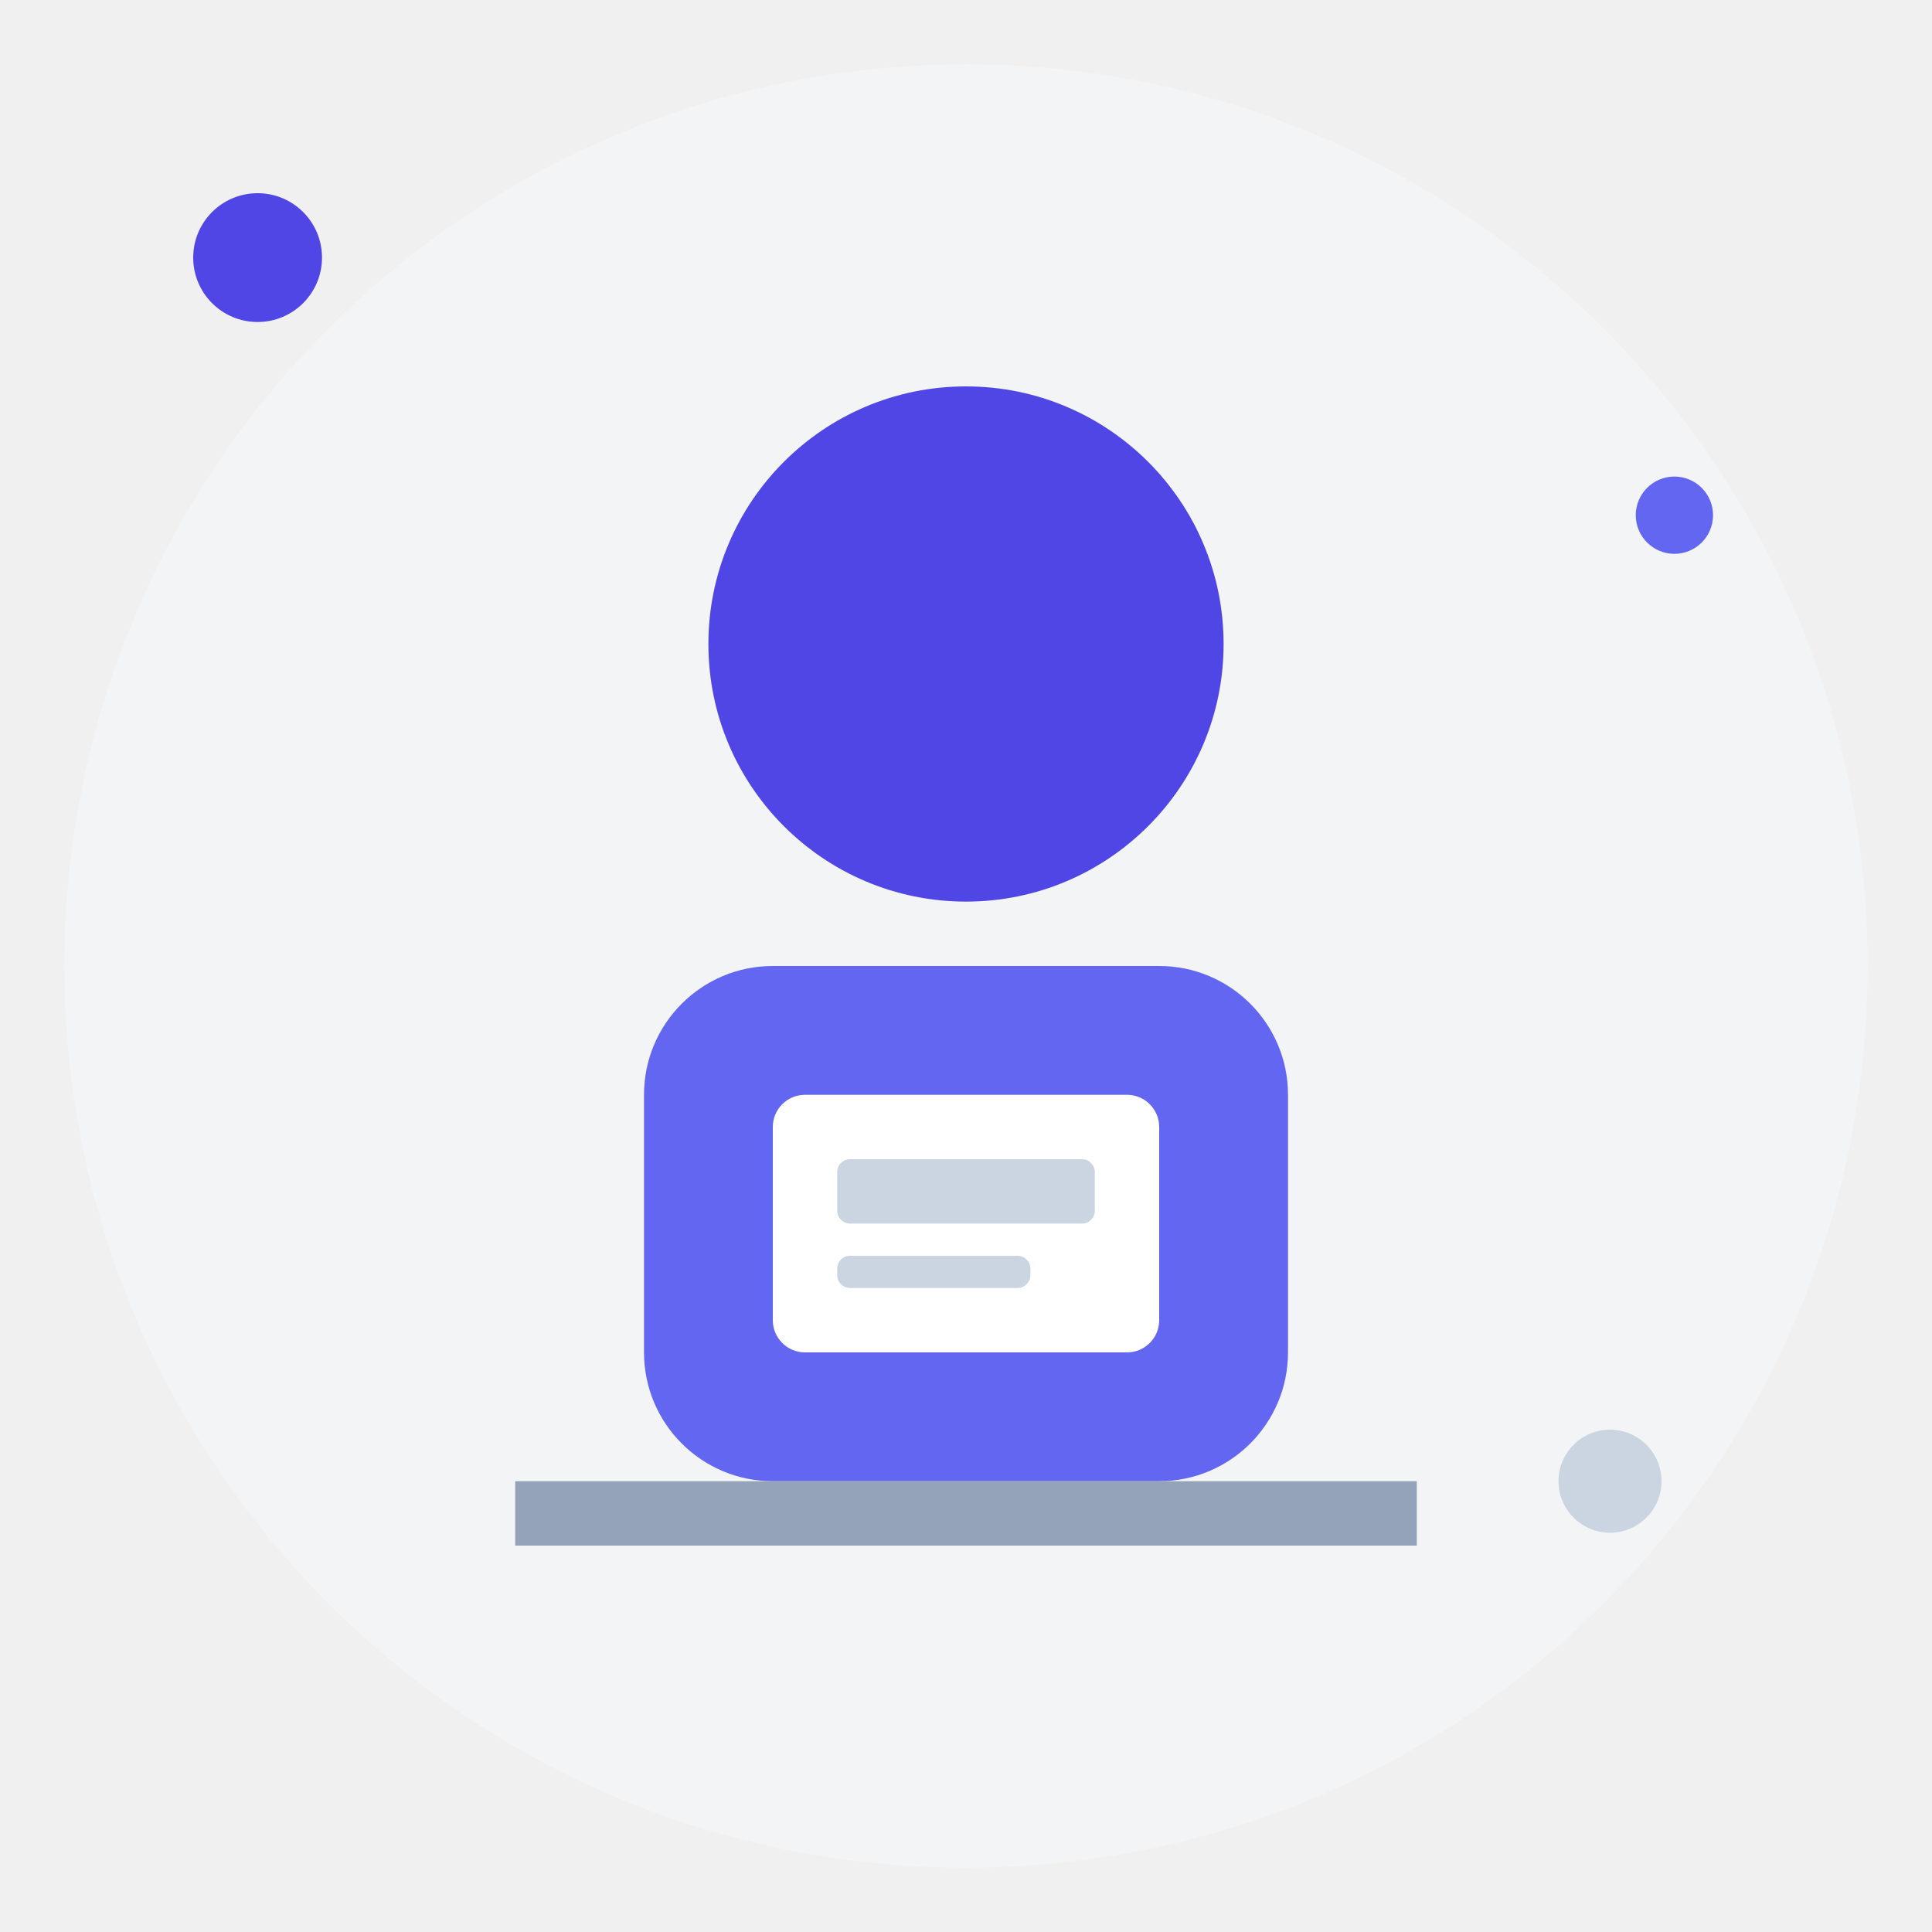
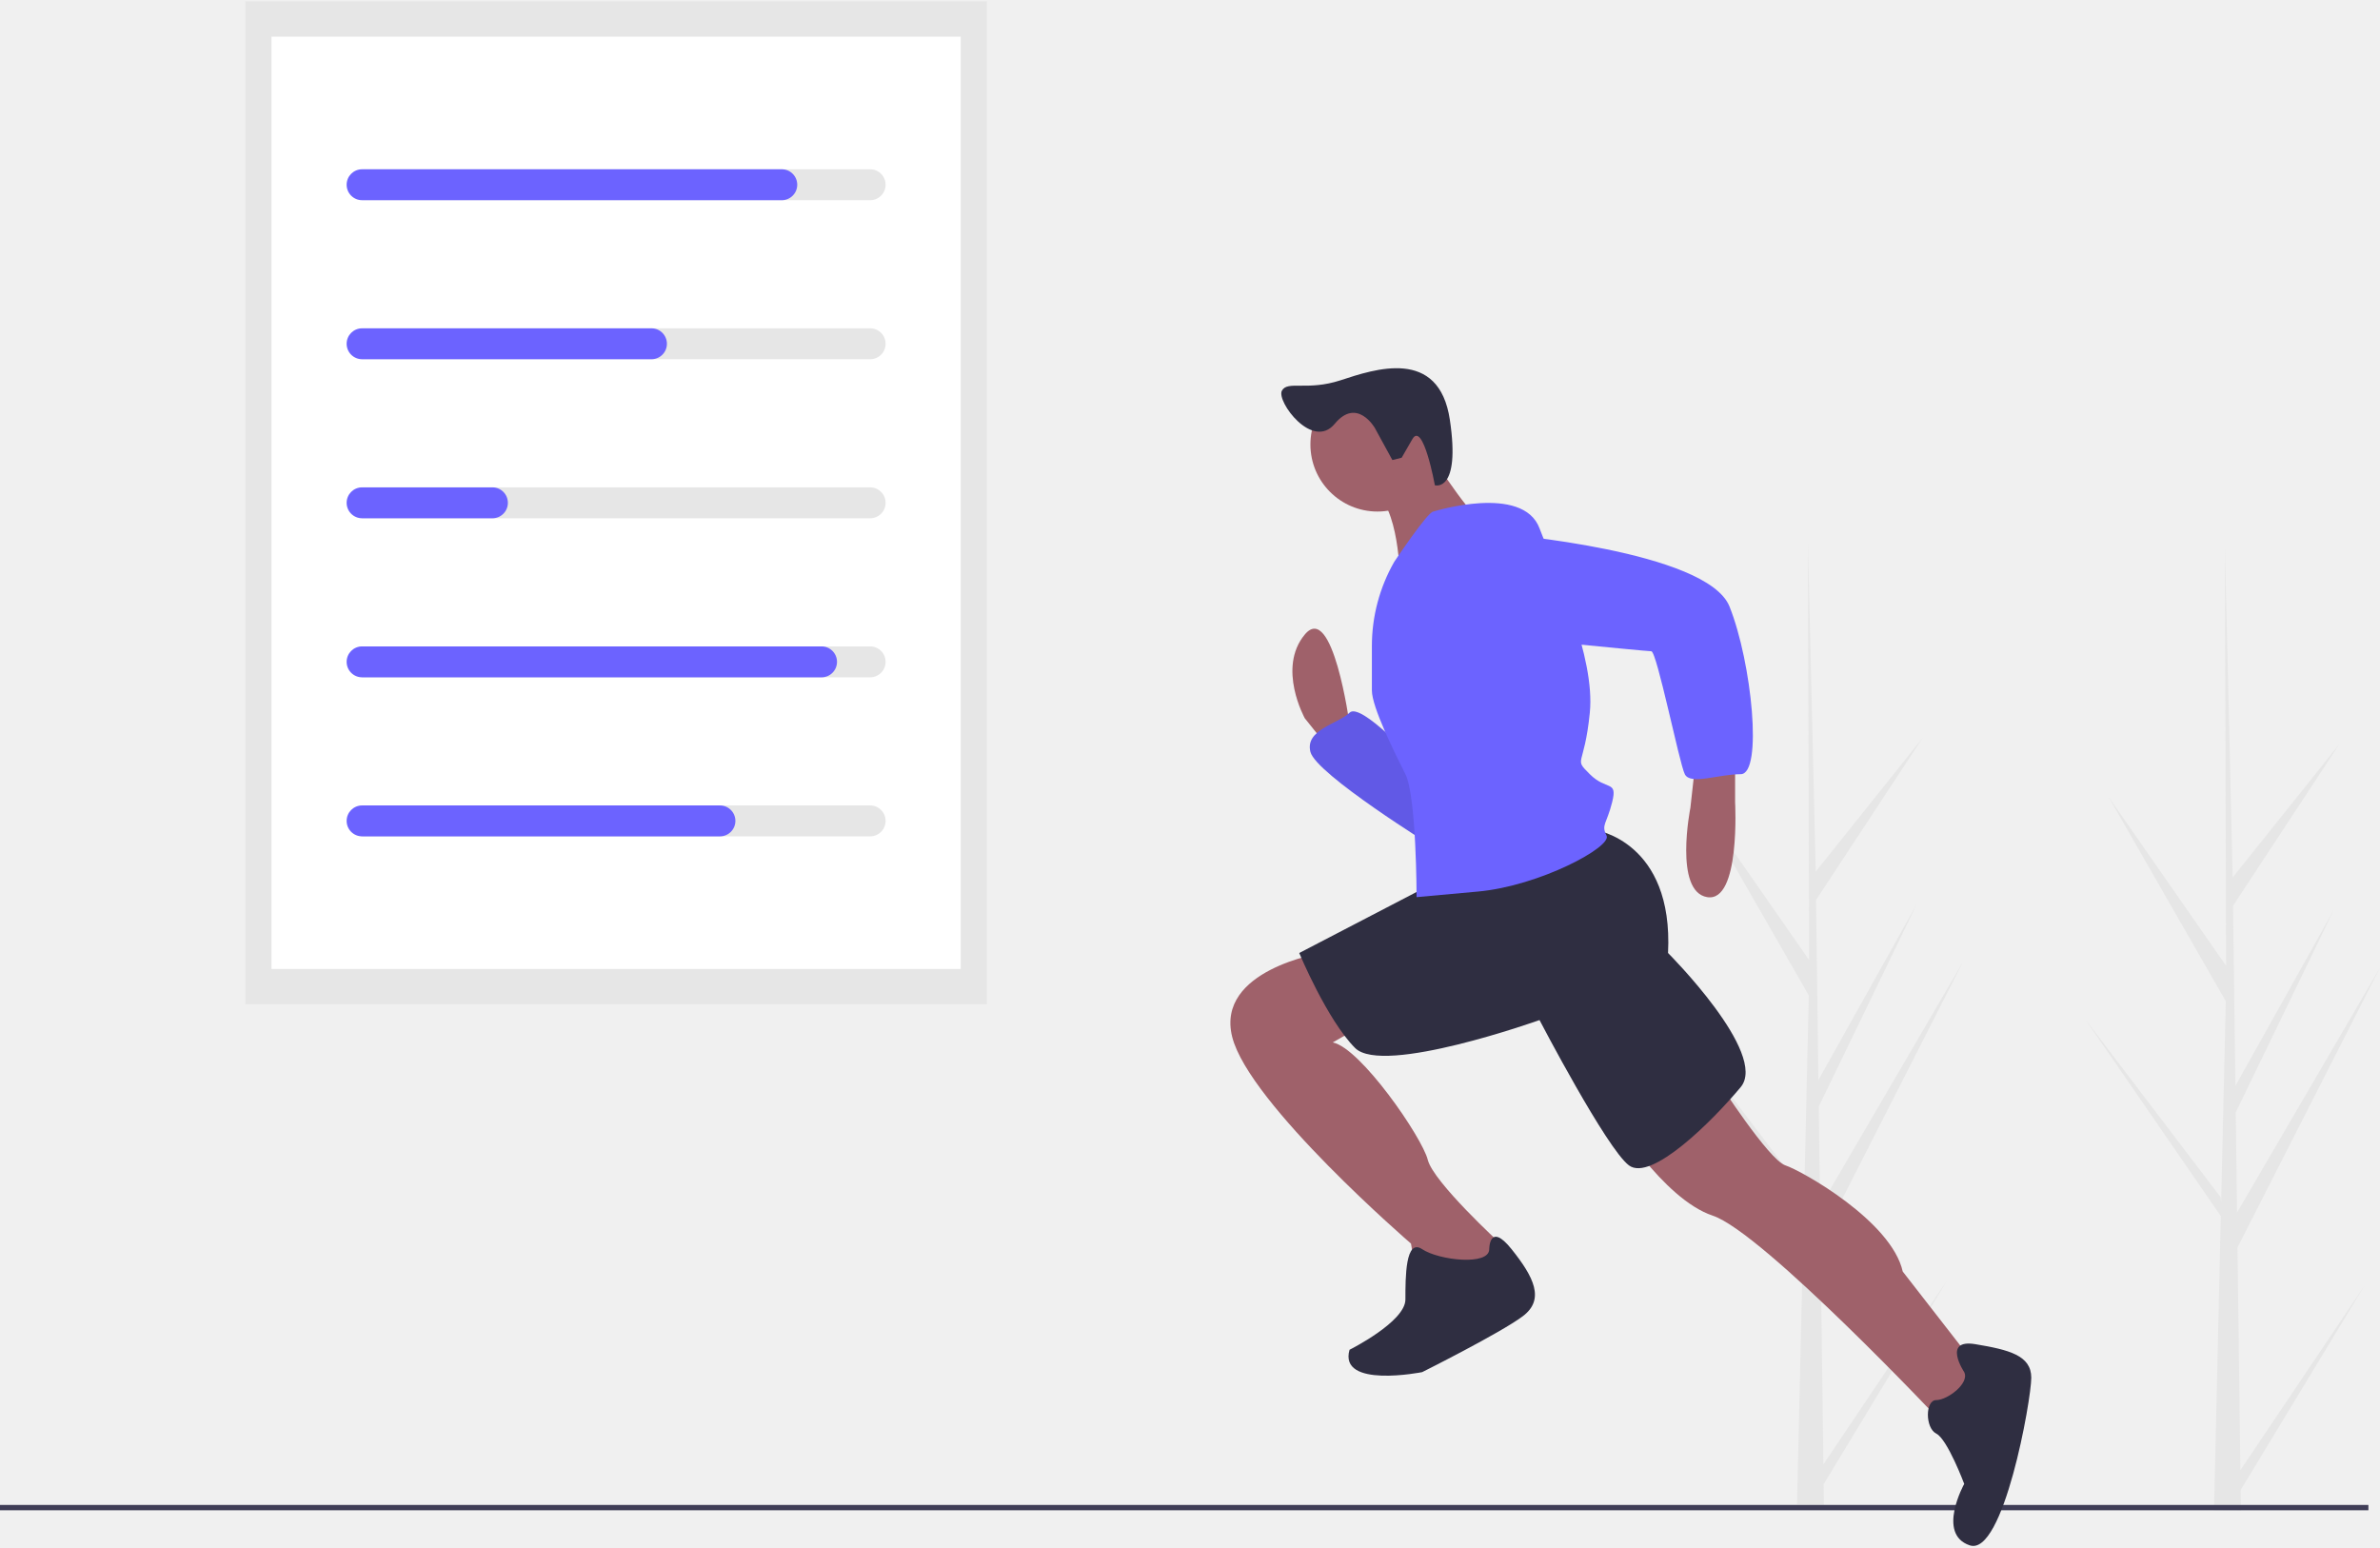
- <svg xmlns="http://www.w3.org/2000/svg" width="300" height="300" viewBox="0 0 300 300" fill="none">
-   <circle cx="150" cy="150" r="140" fill="#F3F4F6" />
-   <circle cx="150" cy="100" r="40" fill="#4F46E5" />
-   <rect x="100" y="150" width="100" height="80" rx="20" fill="#6366F1" />
-   <rect x="120" y="170" width="60" height="40" rx="5" fill="white" />
-   <rect x="130" y="180" width="40" height="10" rx="2" fill="#CBD5E1" />
-   <rect x="130" y="195" width="30" height="5" rx="2" fill="#CBD5E1" />
-   <rect x="80" y="230" width="140" height="10" fill="#94A3B8" />
-   <circle cx="40" cy="40" r="10" fill="#4F46E5" />
-   <circle cx="260" cy="80" r="6" fill="#6366F1" />
-   <circle cx="250" cy="230" r="8" fill="#CBD5E1" />
+ <svg xmlns="http://www.w3.org/2000/svg" width="579.027" height="376.421" viewBox="0 0 892.35 579.11" role="img" artist="Katerina Limpitsouni" source="https://undraw.co/">
+   <path d="M837.481,708.973l46.458-69.087-46.363,76.52.097,7.774q-5.087.039-10.076-.169l2.304-99.93-.063-.771.085-.149.221-9.443-50.877-73.867,50.817,66.8.18,1.996,1.74-75.501-43.944-76.583,44.069,63.32-.46-156.419.001-.521.015.512L834.603,486.732l40.05-50.076-39.918,60.696.874,67.534,36.854-65.911-36.718,75.84.487,37.552,53.595-91.813L836.393,625.468Z" transform="translate(-153.8252 -160.4452)" fill="#e6e6e6" />
+   <path d="M993.831,711.149l46.458-69.087-46.363,76.52.097,7.774q-5.087.039-10.076-.169l2.304-99.93-.063-.771.085-.149.221-9.443-50.877-73.867,50.817,66.8.18,1.996L988.354,535.32l-43.944-76.583,44.069,63.32-.46-156.419.001-.521.015.512,2.917,123.28,40.05-50.076-39.918,60.696.874,67.534,36.854-65.911-36.718,75.84.487,37.552,53.595-91.813L992.742,627.644Z" transform="translate(-153.8252 -160.4452)" fill="#e6e6e6" />
+   <rect x="92" width="278.008" height="376.039" fill="#e6e6e6" />
+   <rect x="101.796" y="13.251" width="258.415" height="349.538" fill="#fff" />
+   <path d="M480.07,235.004H290.416a5.797,5.797,0,0,1,0-11.595H480.07a5.797,5.797,0,1,1,0,11.595Z" transform="translate(-153.8252 -160.4452)" fill="#e6e6e6" />
+   <path d="M480.07,294.633H290.416a5.797,5.797,0,0,1,0-11.595H480.07a5.797,5.797,0,1,1,0,11.595Z" transform="translate(-153.8252 -160.4452)" fill="#e6e6e6" />
+   <path d="M480.07,354.262H290.416a5.797,5.797,0,0,1,0-11.595H480.07a5.797,5.797,0,1,1,0,11.595Z" transform="translate(-153.8252 -160.4452)" fill="#e6e6e6" />
+   <path d="M480.07,413.891H290.416a5.797,5.797,0,0,1,0-11.595H480.07a5.797,5.797,0,1,1,0,11.595Z" transform="translate(-153.8252 -160.4452)" fill="#e6e6e6" />
+   <path d="M480.07,473.52H290.416a5.797,5.797,0,0,1,0-11.595H480.07a5.797,5.797,0,1,1,0,11.595Z" transform="translate(-153.8252 -160.4452)" fill="#e6e6e6" />
+   <path d="M446.943,235.004H289.588a5.797,5.797,0,1,1,0-11.595H446.943a5.797,5.797,0,0,1,0,11.595Z" transform="translate(-153.8252 -160.4452)" fill="#6c63ff" />
+   <path d="M398.08,294.633H289.588a5.797,5.797,0,1,1,0-11.595H398.08a5.797,5.797,0,1,1,0,11.595Z" transform="translate(-153.8252 -160.4452)" fill="#6c63ff" />
+   <path d="M338.451,354.262H289.588a5.797,5.797,0,1,1,0-11.595h48.863a5.797,5.797,0,0,1,0,11.595Z" transform="translate(-153.8252 -160.4452)" fill="#6c63ff" />
+   <path d="M461.85,413.891H289.588a5.797,5.797,0,1,1,0-11.595H461.85a5.797,5.797,0,0,1,0,11.595Z" transform="translate(-153.8252 -160.4452)" fill="#6c63ff" />
+   <path d="M423.754,473.52H289.588a5.797,5.797,0,1,1,0-11.595H423.754a5.797,5.797,0,1,1,0,11.595Z" transform="translate(-153.8252 -160.4452)" fill="#6c63ff" />
+   <rect y="563.74" width="888" height="2" fill="#3f3d56" />
+   <path d="M659.813,431.353s-6.285-46.093-16.761-33.523,0,31.427,0,31.427l8.381,10.476,8.381-6.285Z" transform="translate(-153.8252 -160.4452)" fill="#9f616a" />
+   <path d="M684.955,446.019s-20.952-23.047-25.142-18.856-16.761,6.285-14.666,14.666,46.093,35.618,46.093,35.618Z" transform="translate(-153.8252 -160.4452)" fill="#6c63ff" />
+   <path d="M684.955,446.019s-20.952-23.047-25.142-18.856-16.761,6.285-14.666,14.666,46.093,35.618,46.093,35.618Z" transform="translate(-153.8252 -160.4452)" opacity="0.1" />
+   <path d="M804.379,443.924V460.685s2.095,37.713-10.476,35.618S787.618,462.78,787.618,462.78l2.095-18.856Z" transform="translate(-153.8252 -160.4452)" fill="#9f616a" />
+   <path d="M798.094,565.443S816.95,594.775,823.235,596.87s39.808,20.952,43.998,39.808L896.566,674.391l-14.666,18.856s-67.045-71.235-85.902-77.521-37.713-37.713-37.713-37.713Z" transform="translate(-153.8252 -160.4452)" fill="#9f616a" />
+   <path d="M649.337,517.254s-39.808,6.285-33.523,31.427,67.045,77.521,67.045,77.521L684.955,638.773l23.047,4.19,10.476-10.476-2.095-6.285S691.24,603.156,689.145,594.775s-25.142-41.903-35.618-43.998l14.666-8.381Z" transform="translate(-153.8252 -160.4452)" fill="#9f616a" />
+   <path d="M890.281,674.391s-8.381-12.571,4.19-10.476,20.952,4.19,20.952,12.571-10.476,67.045-23.047,62.855-2.095-23.047-2.095-23.047-6.285-16.761-10.476-18.856-4.19-12.571,0-12.571S892.376,678.581,890.281,674.391Z" transform="translate(-153.8252 -160.4452)" fill="#2f2e41" />
+   <path d="M712.192,628.298s0-10.476,8.381,0,12.571,18.856,4.19,25.142S687.05,674.391,687.05,674.391s-31.427,6.285-27.237-8.381c0,0,20.952-10.476,20.952-18.856s0-23.047,6.285-18.856S712.192,634.583,712.192,628.298Z" transform="translate(-153.8252 -160.4452)" fill="#2f2e41" />
+   <path d="M752,471.161s29.332,4.19,27.237,46.093c0,0,37.713,37.713,27.237,50.284s-33.523,35.618-41.903,29.332S731.048,542.396,731.048,542.396s-58.664,20.952-69.14,10.476-20.952-35.618-20.952-35.618l52.379-27.237Z" transform="translate(-153.8252 -160.4452)" fill="#2f2e41" />
+   <circle cx="516.464" cy="166.149" r="25.142" fill="#9f616a" />
+   <path d="M689.145,328.69s14.666,23.047,18.856,25.142-29.332,23.047-29.332,23.047,0-27.237-10.476-33.523Z" transform="translate(-153.8252 -160.4452)" fill="#9f616a" />
+   <path d="M691.24,351.737s33.523-10.476,39.808,6.285S752,406.211,749.905,427.162s-6.285,16.761,0,23.047,10.476,2.095,8.381,10.476-4.19,8.381-2.095,12.571-25.142,18.856-48.189,20.952L684.955,496.303s0-37.713-4.19-46.093-12.571-25.142-12.571-31.427V402.151a63.607,63.607,0,0,1,8.381-31.558v0S689.145,351.737,691.24,351.737Z" transform="translate(-153.8252 -160.4452)" fill="#6c63ff" />
+   <path d="M716.382,360.117s77.521,6.285,85.902,27.237S814.855,450.209,806.474,450.209s-18.856,4.19-20.952,0-10.476-46.093-12.571-46.093S708.002,397.83,708.002,397.83,680.765,364.308,716.382,360.117Z" transform="translate(-153.8252 -160.4452)" fill="#6c63ff" />
+   <path d="M669.279,320.362s-6.672-11.595-15.012-1.524-21.907-8.436-19.824-12.385,9.438.178,22.042-3.943,36.885-12.514,40.951,14.867-5.618,24.511-5.618,24.511-4.439-24.263-8.451-17.294l-4.012,6.969-3.48.857Z" transform="translate(-153.8252 -160.4452)" fill="#2f2e41" />
</svg>
